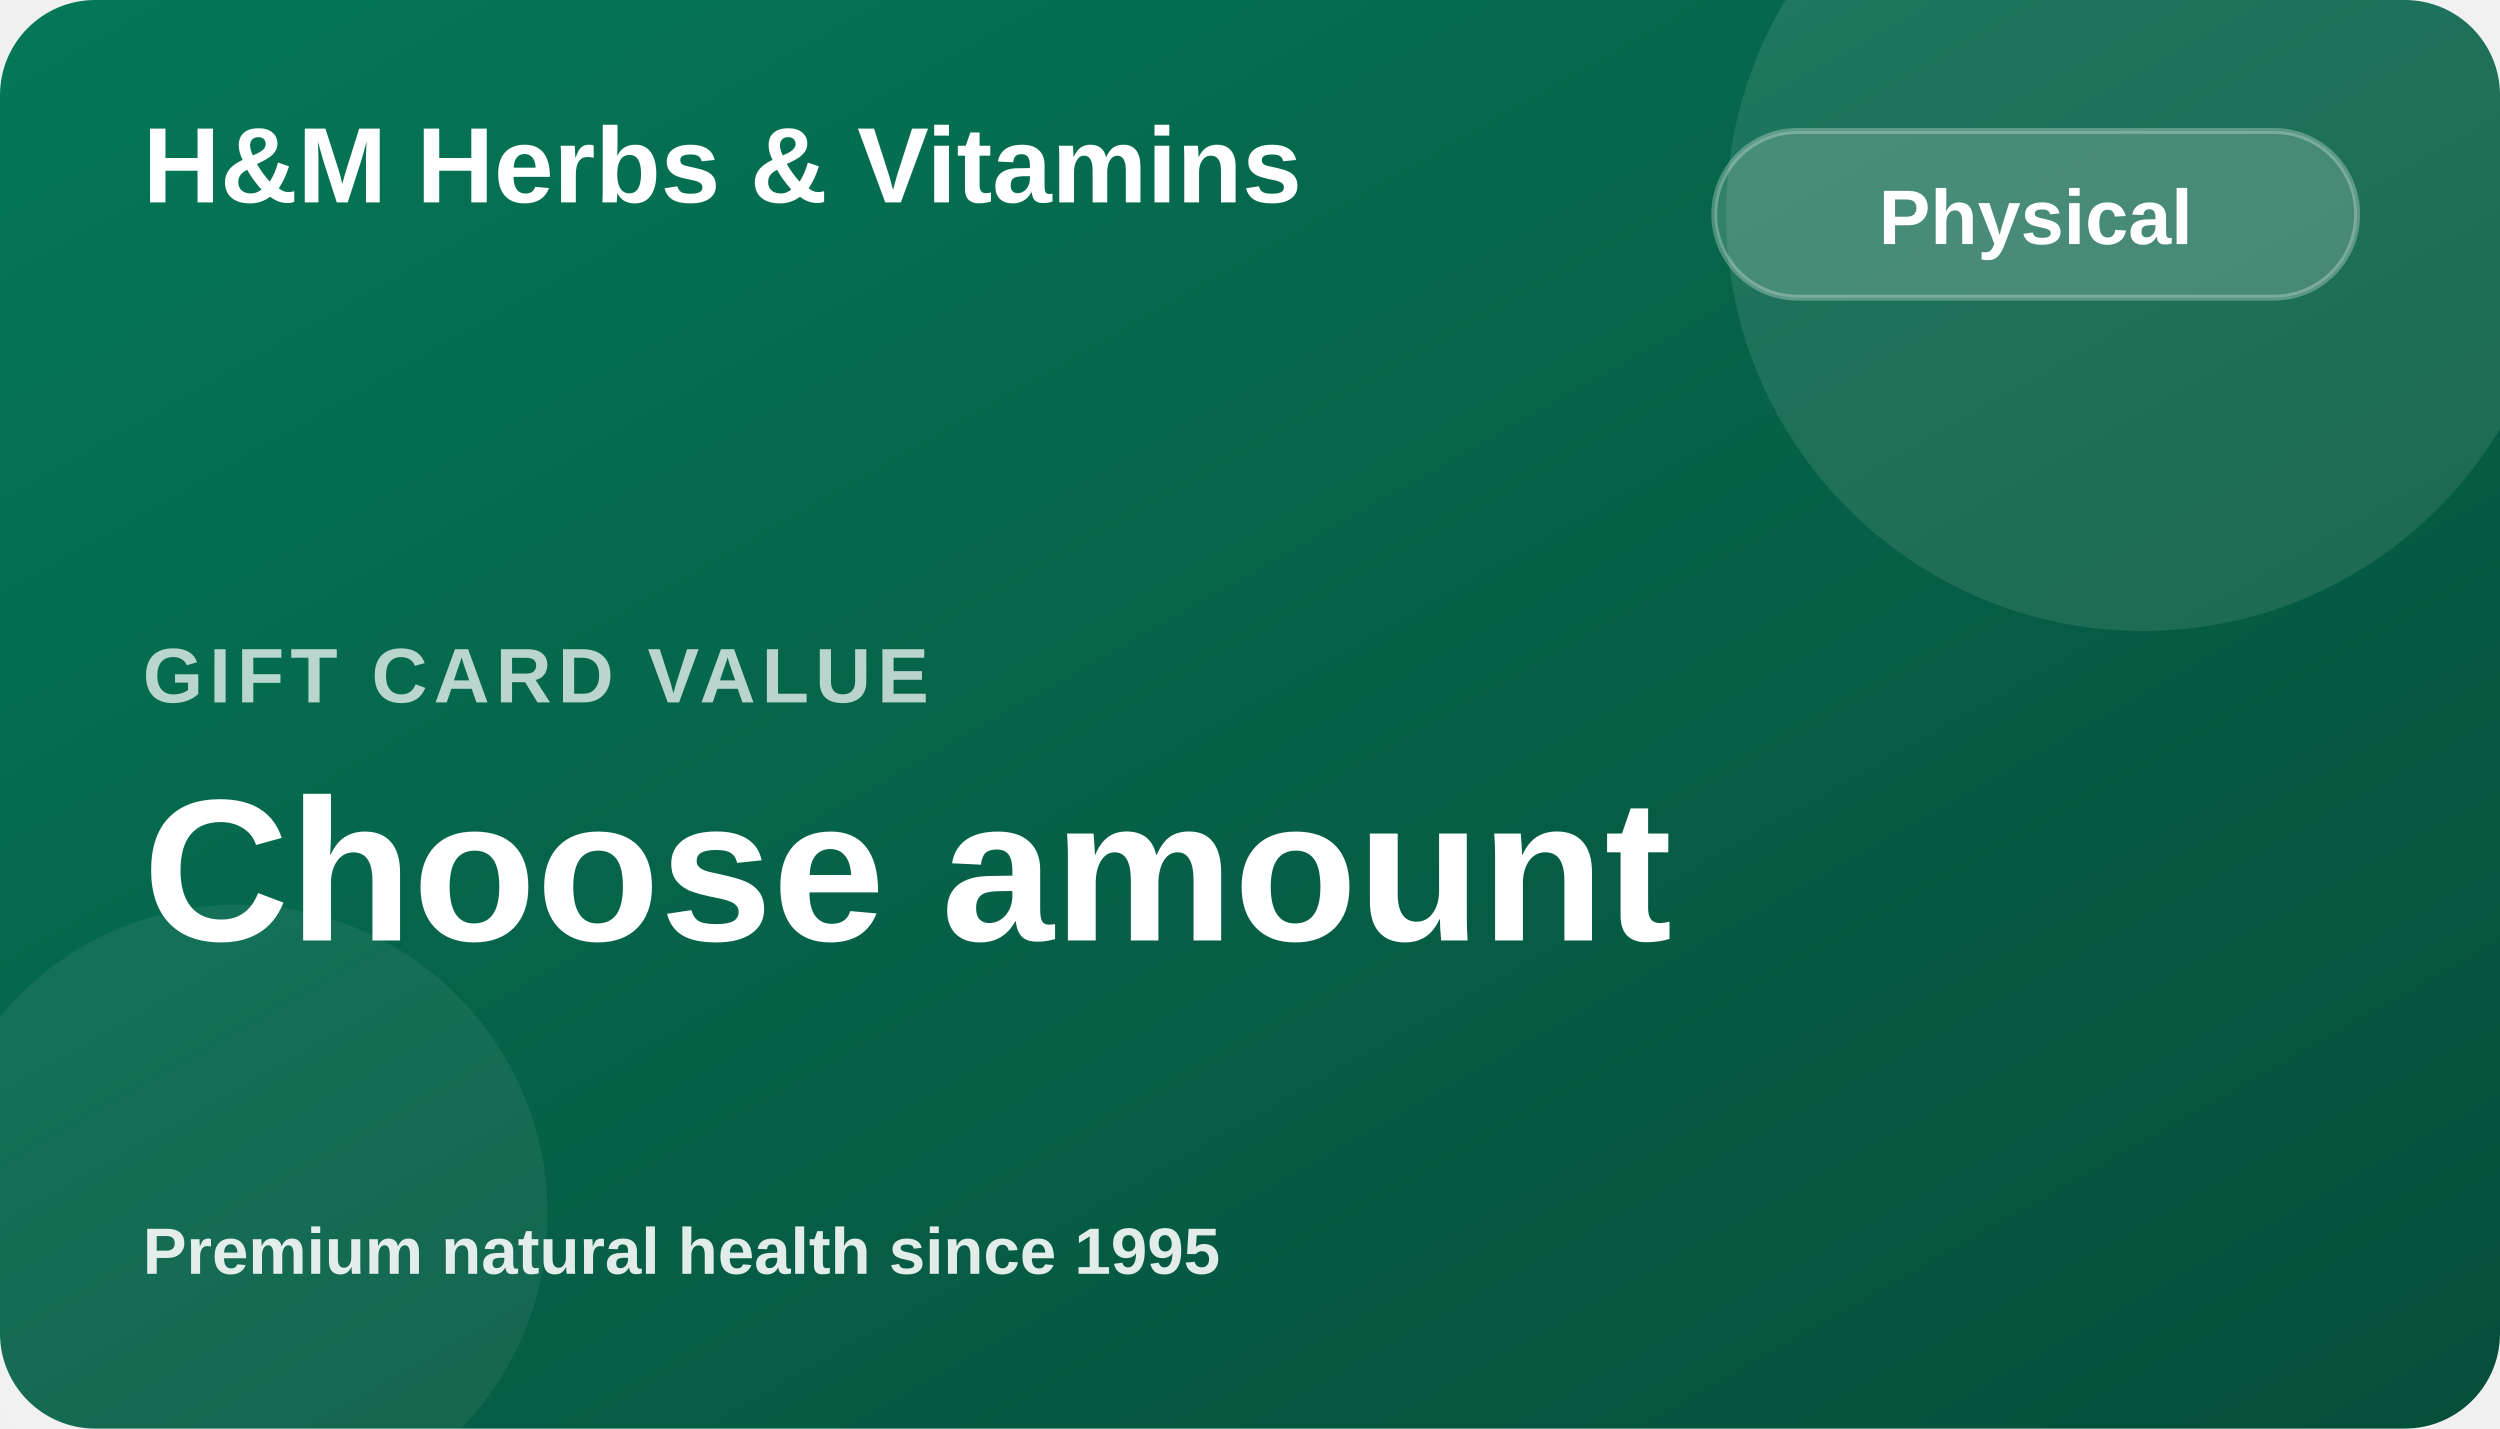
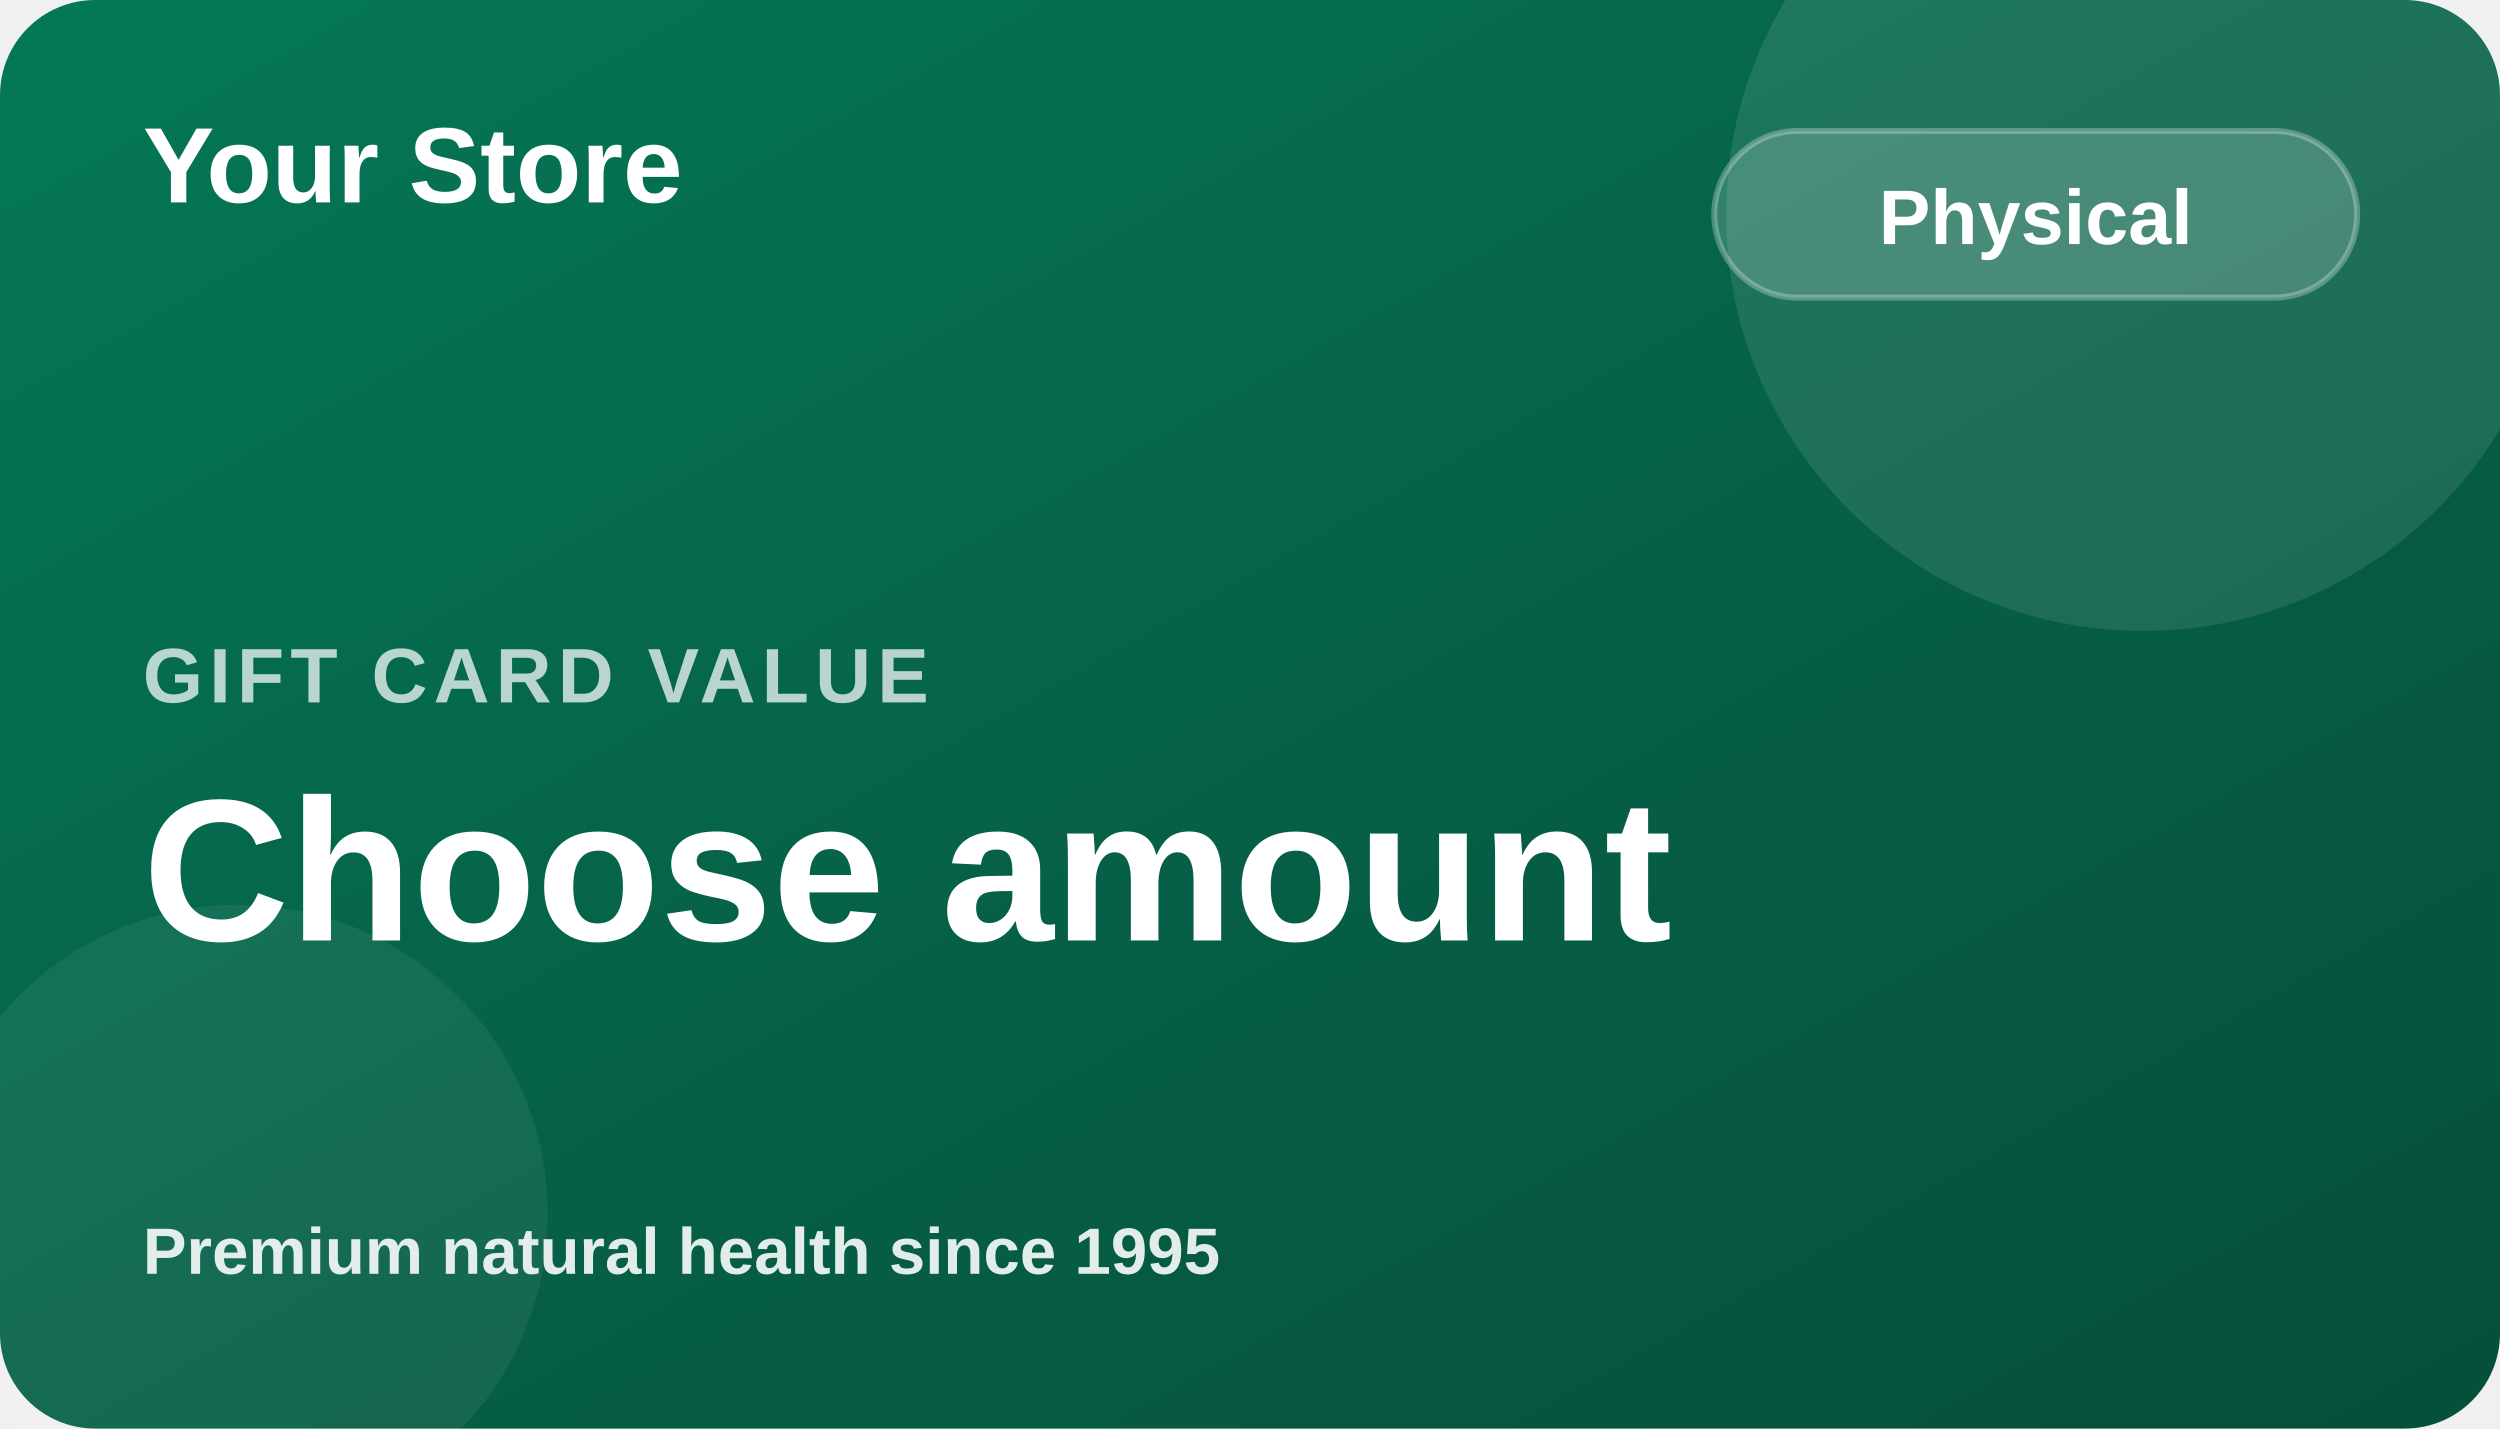
<svg xmlns="http://www.w3.org/2000/svg" viewBox="0 0 420 240" role="img" aria-label="Physical Gift Card">
  <defs>
    <linearGradient id="physical-bg" x1="0%" y1="0%" x2="100%" y2="100%">
      <stop offset="0%" stop-color="#047857" />
      <stop offset="55%" stop-color="#065f46" />
      <stop offset="100%" stop-color="#064e3b" />
    </linearGradient>
  </defs>
  <rect width="420" height="240" rx="16" fill="url(#physical-bg)" />
  <circle cx="360" cy="36" r="70" fill="rgba(255,255,255,0.1)" />
  <circle cx="40" cy="204" r="52" fill="rgba(255,255,255,0.06)" />
-   <text x="24" y="34" fill="#ffffff" font-family="Segoe UI, Arial, sans-serif" font-size="18" font-weight="700">H&amp;M Herbs &amp; Vitamins</text>
+   <text x="24" y="34" fill="#ffffff" font-family="Segoe UI, Arial, sans-serif" font-size="18" font-weight="700">Your Store</text>
  <rect x="288" y="22" width="108" height="28" rx="14" fill="rgba(255,255,255,0.18)" stroke="rgba(255,255,255,0.28)" />
  <text x="342" y="41" fill="#ffffff" font-family="Segoe UI, Arial, sans-serif" font-size="13" font-weight="600" text-anchor="middle">Physical</text>
  <text x="24" y="118" fill="rgba(255,255,255,0.72)" font-family="Segoe UI, Arial, sans-serif" font-size="13" font-weight="600" letter-spacing="0.08em">GIFT CARD VALUE</text>
  <text x="24" y="158" fill="#ffffff" font-family="Segoe UI, Arial, sans-serif" font-size="34" font-weight="700">Choose amount</text>
  <text x="24" y="214" fill="rgba(255,255,255,0.88)" font-family="Segoe UI, Arial, sans-serif" font-size="11" font-weight="600">Premium natural health since 1995</text>
</svg>
